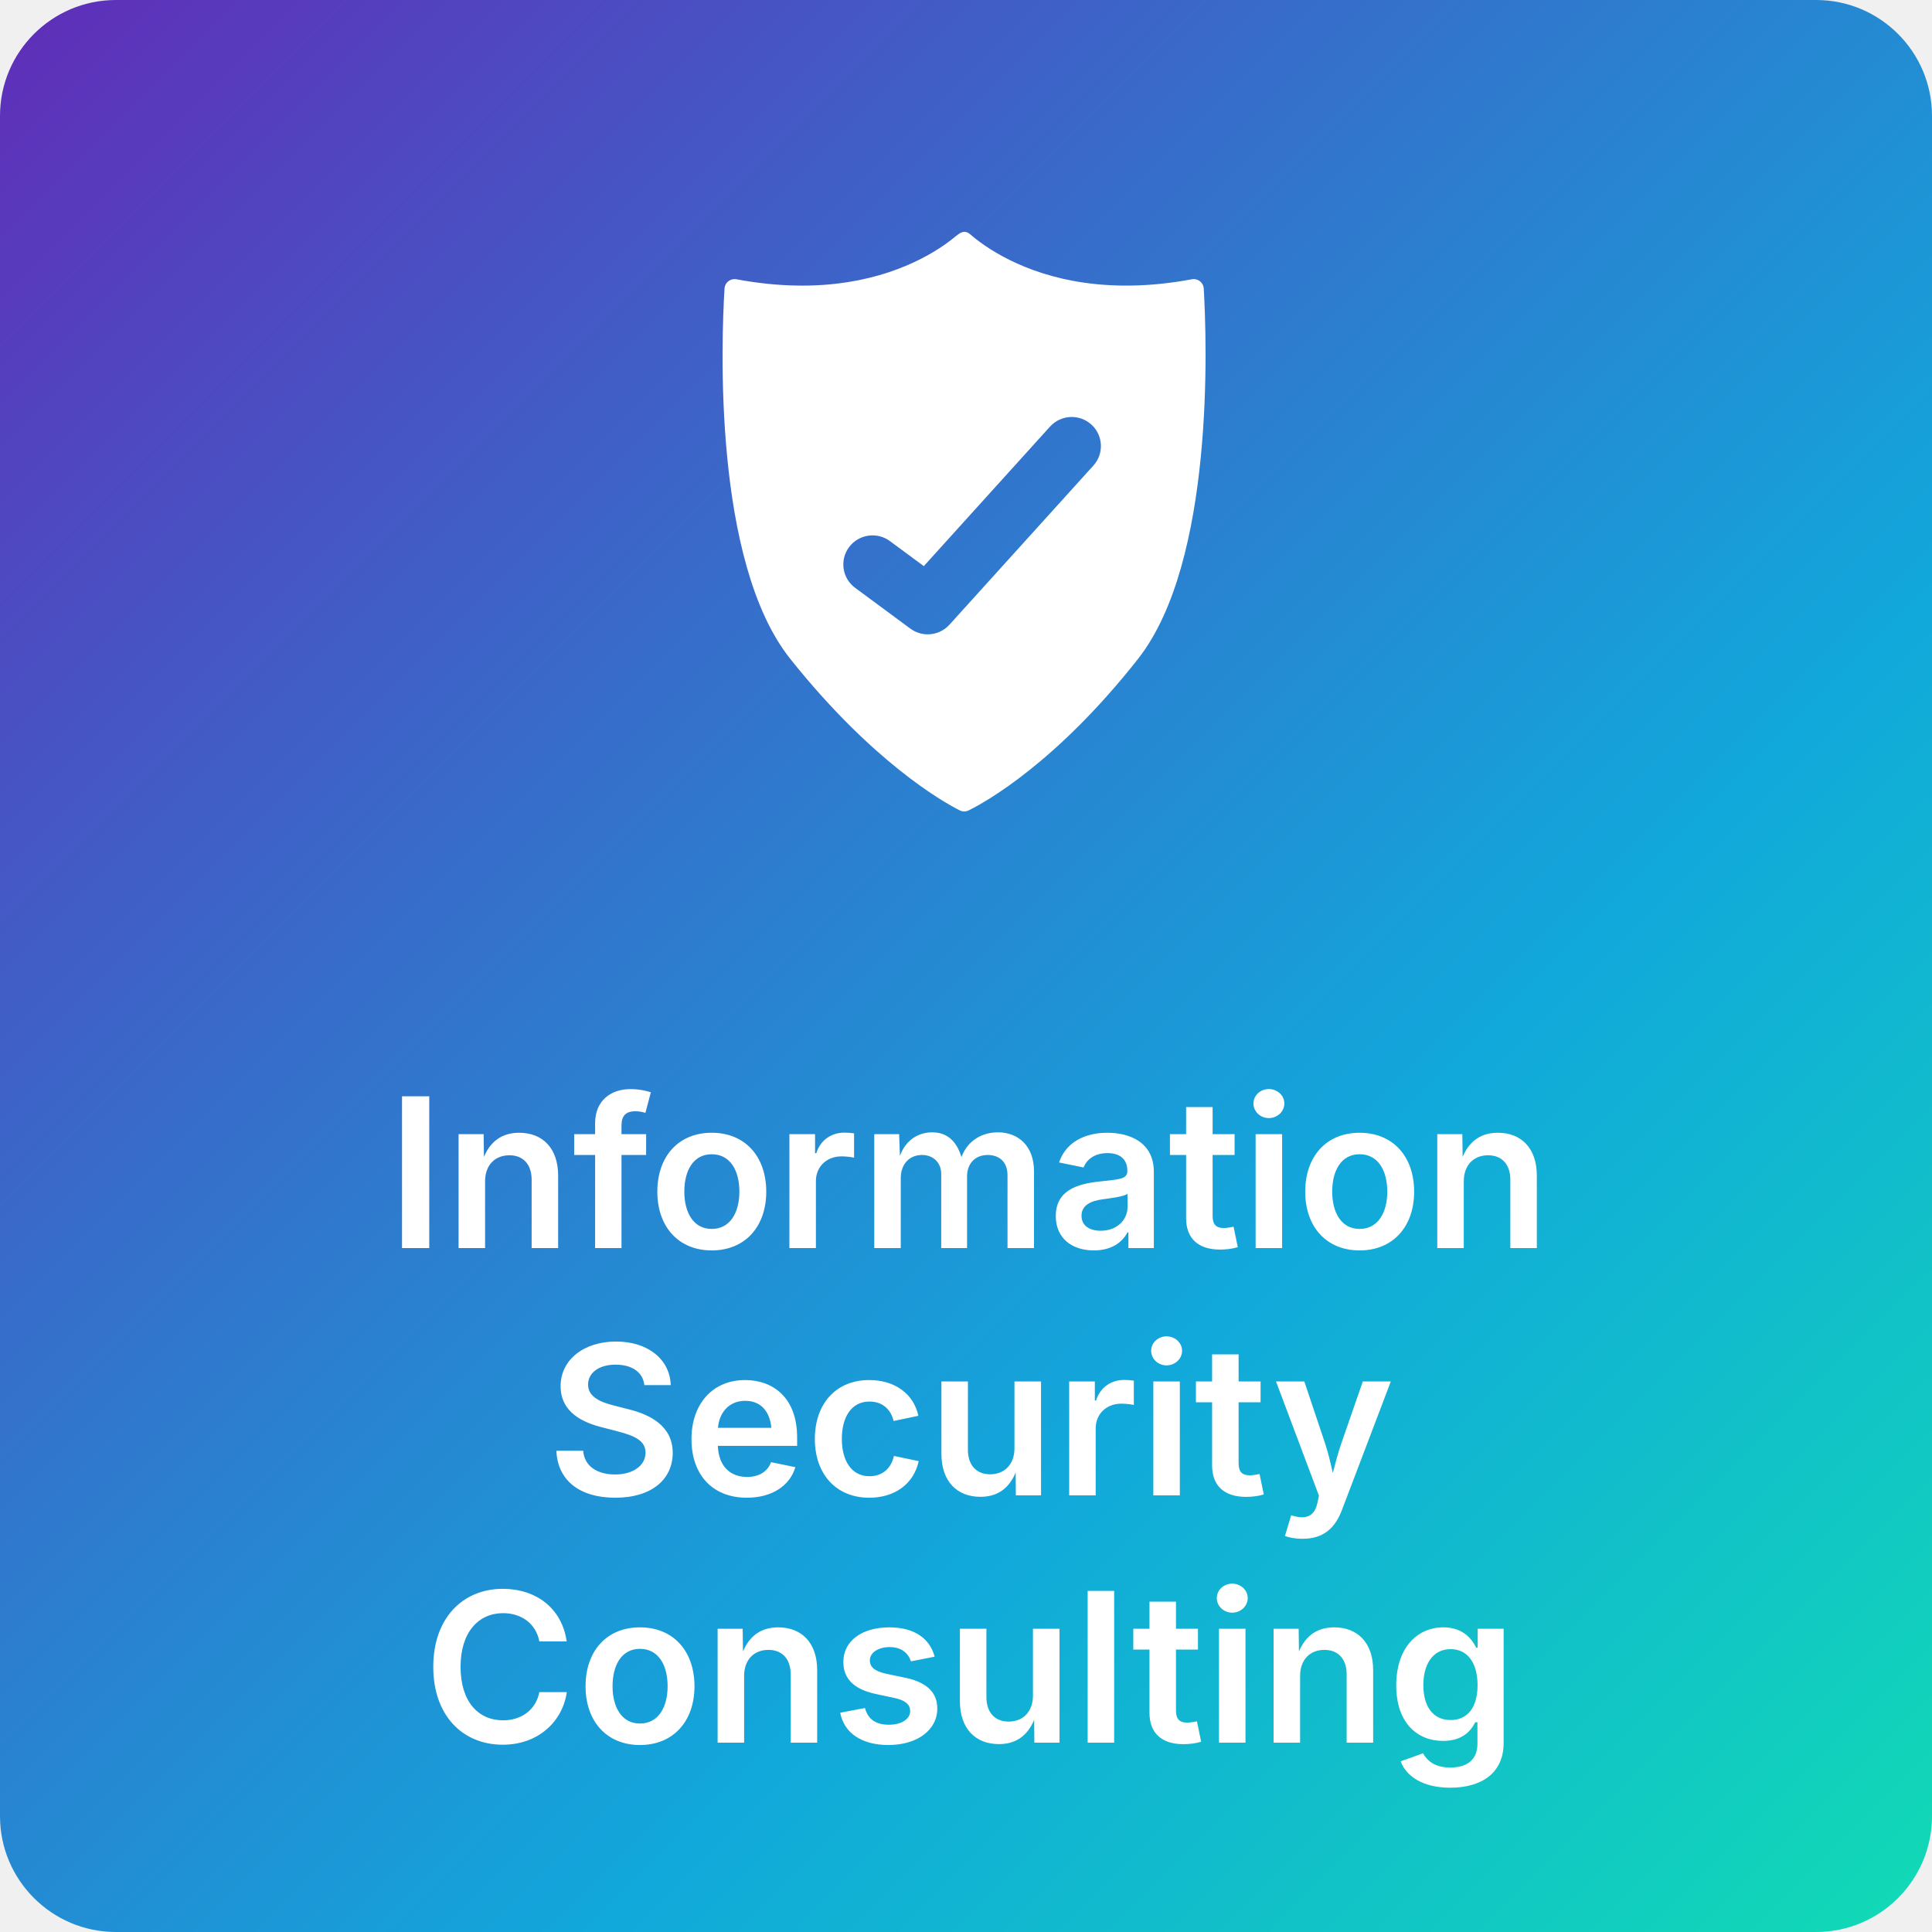
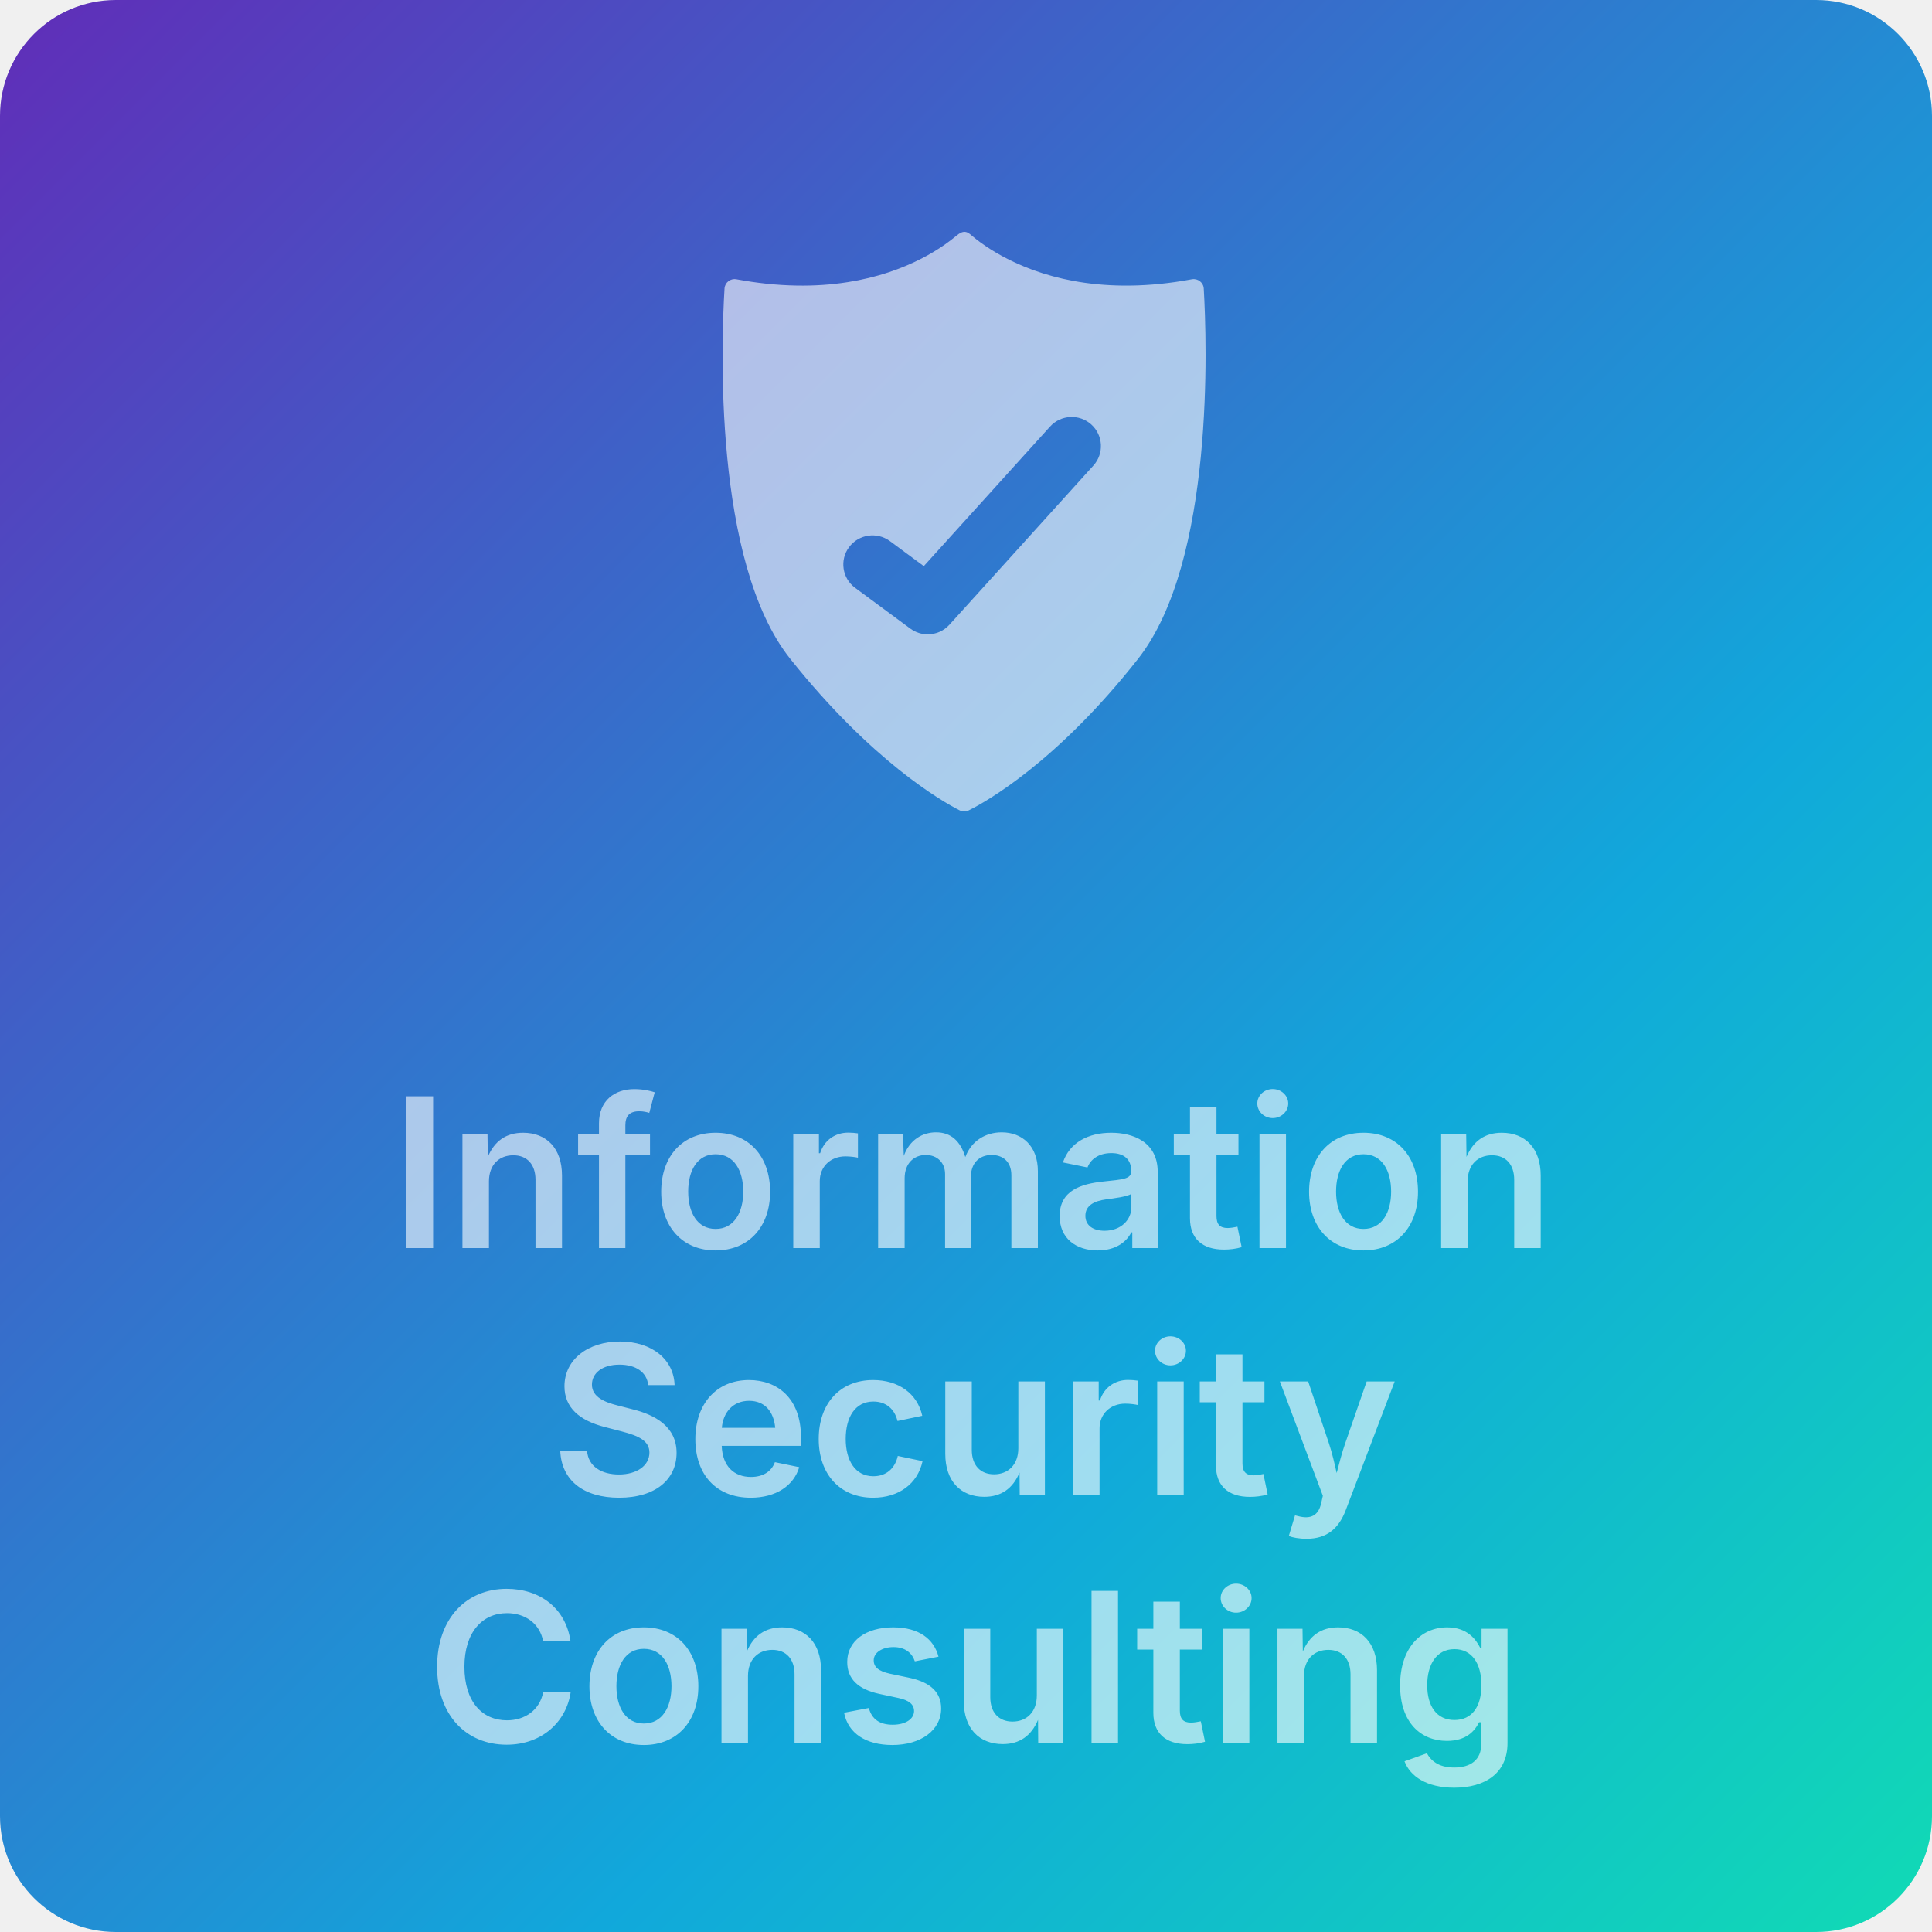
<svg xmlns="http://www.w3.org/2000/svg" width="500px" height="500px" viewBox="0 0 500 500" version="1.1">
  <defs>
    <linearGradient x1="0%" y1="0%" x2="100%" y2="100%" id="linearGradient-1">
      <stop stop-color="#612CB8" offset="0%" />
      <stop stop-color="#11A8DB" offset="65.21%" />
      <stop stop-color="#11DBB4" offset="100%" />
    </linearGradient>
  </defs>
  <g id="Artboard-Copy-2" stroke="none" stroke-width="1" fill="none" fill-rule="evenodd">
    <rect id="Rectangle" fill="url(#linearGradient-1)" x="0" y="0" width="500" height="500" rx="30" />
-     <path d="M282.972,120.483 L245.714,161.675 C244.225,163.316 242.17,164.167 240.093,164.167 C238.528,164.167 236.949,163.678 235.596,162.684 L221.308,152.13 C217.954,149.653 217.251,144.941 219.737,141.599 C222.223,138.263 226.952,137.564 230.308,140.032 L239.079,146.514 L271.744,110.404 C274.54,107.317 279.315,107.069 282.421,109.854 C285.519,112.639 285.767,117.397 282.972,120.483 Z M308.449,72.275 C307.61,72.434 306.766,72.581 305.928,72.716 C300.85,73.534 295.714,73.969 290.572,73.911 C286.262,73.863 281.947,73.475 277.708,72.687 C274.172,72.028 270.683,71.086 267.3,69.857 C264.55,68.851 261.871,67.65 259.303,66.25 C257.357,65.185 255.468,64.003 253.674,62.69 C253.017,62.208 252.366,61.708 251.739,61.185 C251.123,60.684 250.543,60.049 249.704,60.002 C248.919,59.967 248.221,60.438 247.646,60.908 C246.62,61.738 245.589,62.549 244.509,63.308 C242.586,64.644 240.576,65.844 238.493,66.909 C235.802,68.292 233.006,69.456 230.139,70.416 C226.638,71.586 223.038,72.446 219.397,73.016 C215.04,73.705 210.631,73.981 206.228,73.905 C200.98,73.822 195.75,73.24 190.591,72.275 C189.054,71.987 187.606,73.099 187.506,74.669 C186.674,88.319 184.516,145.39 204.51,170.501 C225.548,196.912 243.747,207.409 248.385,209.727 C249.107,210.086 249.945,210.092 250.667,209.738 C255.333,207.455 273.644,197.071 294.536,170.501 C314.365,145.272 312.331,88.325 311.528,74.675 C311.44,73.104 309.985,71.987 308.449,72.275 Z" id="Fill-14" fill="#FFFFFF" fill-rule="nonzero" />
-     <text id="Information-Security" font-family="SFProDisplay-Heavy, SF Pro Display" font-size="54" font-weight="600" fill="#FFFFFF">
-       <tspan x="100.09" y="323">Information</tspan>
-       <tspan x="141.487" y="387">Security</tspan>
-       <tspan x="109.411" y="451">Consulting</tspan>
+     <path d="M282.972,120.483 L245.714,161.675 C244.225,163.316 242.17,164.167 240.093,164.167 C238.528,164.167 236.949,163.678 235.596,162.684 L221.308,152.13 C217.954,149.653 217.251,144.941 219.737,141.599 C222.223,138.263 226.952,137.564 230.308,140.032 L239.079,146.514 L271.744,110.404 C274.54,107.317 279.315,107.069 282.421,109.854 C285.519,112.639 285.767,117.397 282.972,120.483 Z M308.449,72.275 C307.61,72.434 306.766,72.581 305.928,72.716 C300.85,73.534 295.714,73.969 290.572,73.911 C286.262,73.863 281.947,73.475 277.708,72.687 C274.172,72.028 270.683,71.086 267.3,69.857 C264.55,68.851 261.871,67.65 259.303,66.25 C257.357,65.185 255.468,64.003 253.674,62.69 C253.017,62.208 252.366,61.708 251.739,61.185 C251.123,60.684 250.543,60.049 249.704,60.002 C248.919,59.967 248.221,60.438 247.646,60.908 C246.62,61.738 245.589,62.549 244.509,63.308 C242.586,64.644 240.576,65.844 238.493,66.909 C235.802,68.292 233.006,69.456 230.139,70.416 C226.638,71.586 223.038,72.446 219.397,73.016 C215.04,73.705 210.631,73.981 206.228,73.905 C200.98,73.822 195.75,73.24 190.591,72.275 C189.054,71.987 187.606,73.099 187.506,74.669 C186.674,88.319 184.516,145.39 204.51,170.501 C225.548,196.912 243.747,207.409 248.385,209.727 C249.107,210.086 249.945,210.092 250.667,209.738 C255.333,207.455 273.644,197.071 294.536,170.501 C314.365,145.272 312.331,88.325 311.528,74.675 C311.44,73.104 309.985,71.987 308.449,72.275 Z" id="Fill-14" fill="#FFFFFF" fill-rule="nonzero" opacity="0.6" />
+     <text id="Information-Security" opacity="0.6" font-family="SFProDisplay-Heavy, SF Pro Display" font-size="54" font-weight="600" fill="#FFFFFF">
+       <tspan x="101.09" y="323">Information</tspan>
+       <tspan x="142.487" y="387">Security</tspan>
+       <tspan x="110.411" y="451">Consulting</tspan>
    </text>
  </g>
</svg>
